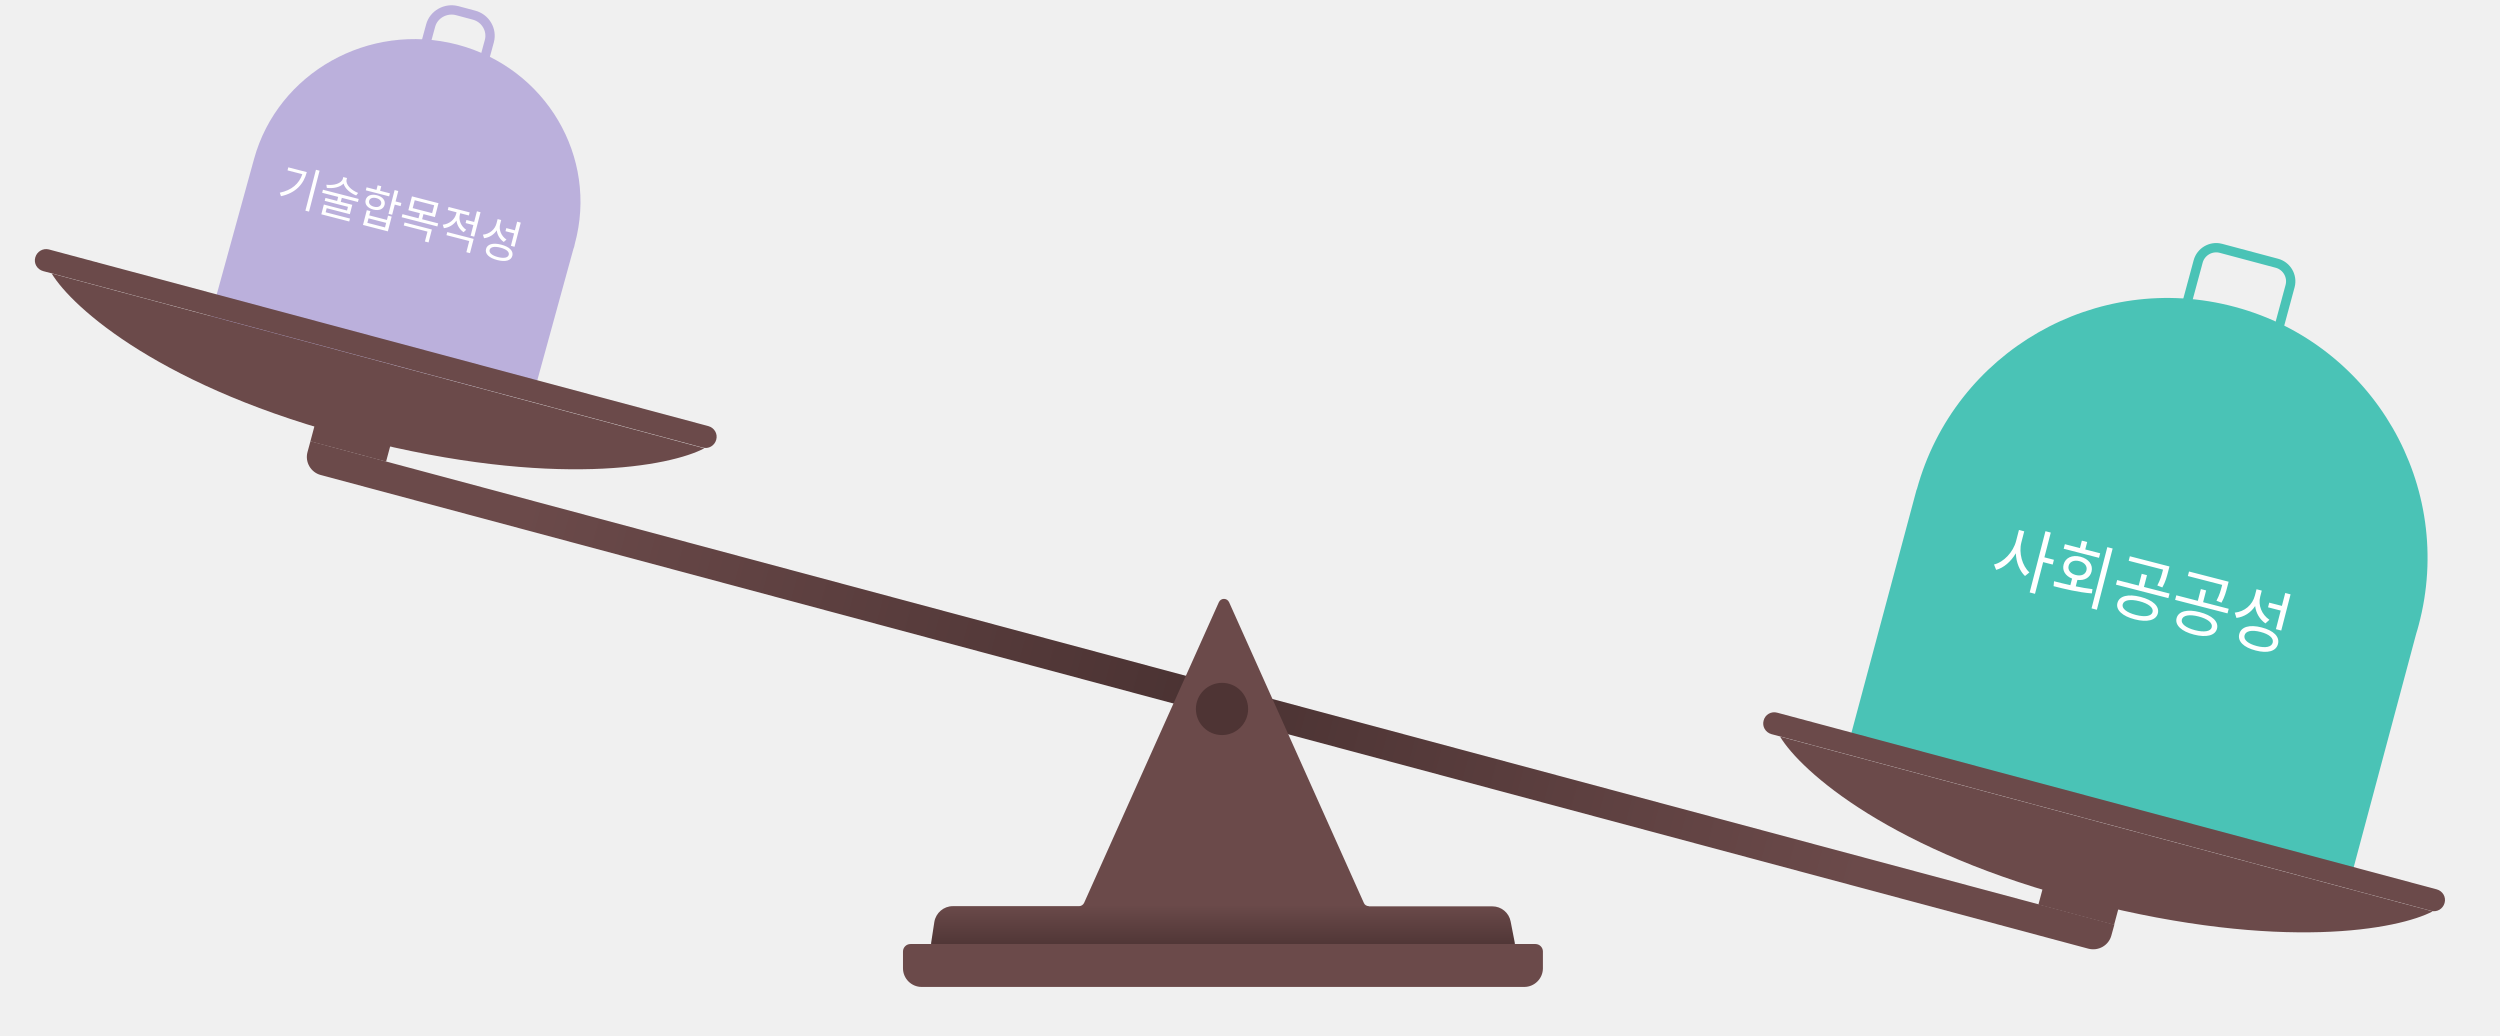
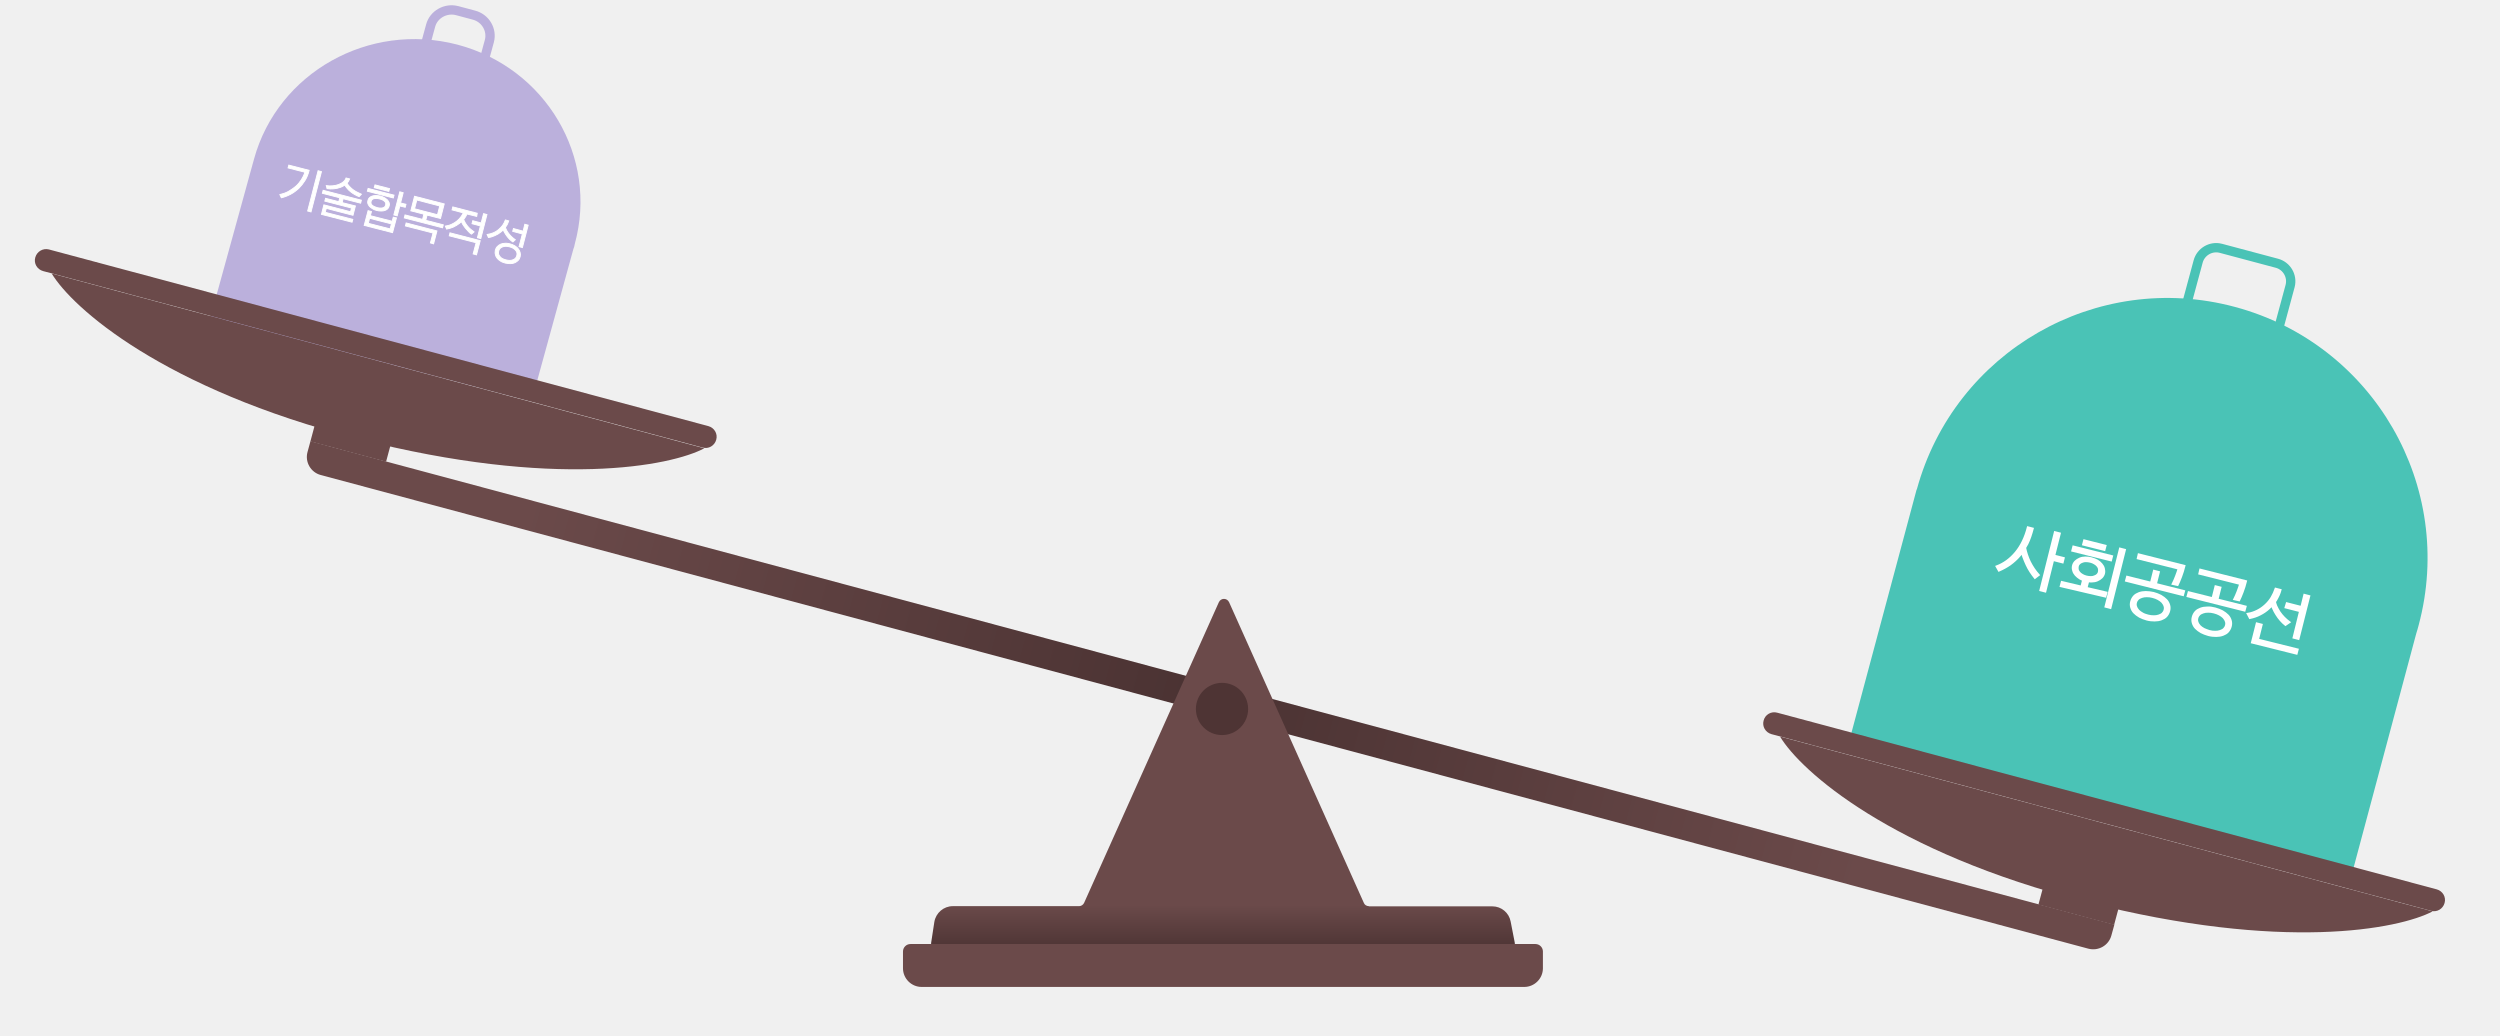
- <svg xmlns="http://www.w3.org/2000/svg" version="1.1" id="Layer_1" x="0px" y="0px" viewBox="0 0 1340 555" style="enable-background:new 0 0 1340 555;">
+ <svg xmlns="http://www.w3.org/2000/svg" version="1.1" id="Layer_1" x="0px" y="0px" viewBox="0 0 1340 555" style="enable-background:new 0 0 1340 555;" xml:space="preserve">
  <style type="text/css">
	.st0{fill-rule:evenodd;clip-rule:evenodd;fill:#4AC3B6;}
	.st1{fill:none;stroke:#4AC3B6;stroke-width:5;stroke-miterlimit:10;}
	.st2{fill:url(#SVGID_1_);}
	.st3{fill:#6B4A4A;}
	.st4{fill-rule:evenodd;clip-rule:evenodd;fill:#BBB0DC;}
	.st5{fill:none;stroke:#BBB0DC;stroke-width:5;stroke-miterlimit:10;}
	.st6{fill-rule:evenodd;clip-rule:evenodd;fill:url(#SVGID_2_);}
	.st7{fill:#4E3434;}
+ 	.st8{enable-background:new    ;}
+ 	.st9{fill:#FFFFFF;stroke:#FFFFFF;stroke-width:0.5;stroke-miterlimit:10;}
+ 	.st10{fill:#FFFFFF;stroke:#FFFFFF;stroke-miterlimit:10;}
</style>
-   <path class="st0" d="M1295.1,339.6c0.5-1.5,0.9-3,1.3-4.5c19.9-74.3-24.2-150.7-98.5-170.6c-74.1-19.9-150.3,23.9-170.5,97.9h-0.1 L991,397.9l269.2,72.1L1295.1,339.6z" />
+   <path class="st0" d="M1295.1,339.6c0.5-1.5,0.9-3,1.3-4.5c19.9-74.3-24.2-150.7-98.5-170.6c-74.1-19.9-150.3,23.9-170.5,97.9h-0.1  L991,397.9l269.2,72.1L1295.1,339.6z" />
  <path class="st1" d="M1170.9,167.2l7.3-27c1.4-5.3,6.9-8.5,12.2-7.1l30,8c5.3,1.4,8.5,6.9,7.1,12.2l-7.3,27" />
-   <linearGradient id="SVGID_1_" gradientUnits="userSpaceOnUse" x1="996.971" y1="-383.373" x2="280.737" y2="-191.458" gradientTransform="matrix(1 0 0 -1 0 84)">
+   <linearGradient id="SVGID_1_" gradientUnits="userSpaceOnUse" x1="996.971" y1="995.373" x2="280.737" y2="803.458" gradientTransform="matrix(1 0 0 1 0 -528)">
    <stop offset="0" style="stop-color:#6B4A4A" />
    <stop offset="0.488" style="stop-color:#4A3232" />
    <stop offset="1" style="stop-color:#6B4A4A" />
  </linearGradient>
-   <path class="st2" d="M166.4,236.5l966.9,259.1l-1.6,5.8c-1.4,5.3-6.9,8.5-12.3,7.1L171.9,254.6c-5.3-1.4-8.5-6.9-7.1-12.2 L166.4,236.5z" />
+   <path class="st2" d="M166.4,236.5l966.9,259.1l-1.6,5.8c-1.4,5.3-6.9,8.5-12.3,7.1L171.9,254.6c-5.3-1.4-8.5-6.9-7.1-12.2  L166.4,236.5z" />
  <g>
-     <rect x="1109.2" y="464.5" transform="matrix(0.2588 -0.9659 0.9659 0.2588 356.8602 1436.029)" class="st3" width="10" height="42" />
+     <rect x="1109.2" y="464.5" transform="matrix(0.2588 -0.9659 0.9659 0.2588 356.8763 1436.026)" class="st3" width="10" height="42" />
    <g>
      <path class="st3" d="M1118.6,483.5c-105.1-26.8-153.5-70.3-164.5-88.7l349.8,93.7C1285.9,498,1223.7,510.3,1118.6,483.5z" />
    </g>
  </g>
-   <path class="st3" d="M952.6,382l353.5,94.7c3.2,0.9,5.1,4.1,4.2,7.3l0,0c-0.9,3.2-4.1,5.1-7.3,4.2l-353.5-94.7 c-3.2-0.9-5.1-4.1-4.2-7.3l0,0C946.1,383,949.4,381.1,952.6,382z" />
-   <path class="st4" d="M307.3,133.6c0.4-0.9,0.6-1.8,0.8-2.9c12.7-46.5-15.5-94.3-63-106.8c-47.4-12.3-96.1,15-108.9,61.2l0,0 L112.8,170l172.1,45.1L307.3,133.6z" />
+   <path class="st3" d="M952.6,382l353.5,94.7c3.2,0.9,5.1,4.1,4.2,7.3l0,0c-0.9,3.2-4.1,5.1-7.3,4.2l-353.5-94.7  c-3.2-0.9-5.1-4.1-4.2-7.3l0,0C946.1,383,949.4,381.1,952.6,382z" />
+   <path class="st4" d="M307.3,133.6c0.4-0.9,0.6-1.8,0.8-2.9c12.7-46.5-15.5-94.3-63-106.8c-47.4-12.3-96.1,15-108.9,61.2l0,0  L112.8,170l172.1,45.1L307.3,133.6z" />
  <path class="st5" d="M227.5,25.9l3.3-12.1c1.6-6.1,8.1-9.7,14.2-8.1l9,2.4c6.2,1.6,9.9,7.9,8.3,13.9L259,34.1" />
  <g>
-     <rect x="182.9" y="216.2" transform="matrix(0.2588 -0.9659 0.9659 0.2588 -89.7978 357.2827)" class="st3" width="10" height="42" />
+     <rect x="182.9" y="216.2" transform="matrix(0.2588 -0.9659 0.9659 0.2588 -89.7953 357.3329)" class="st3" width="10" height="42" />
    <g>
      <path class="st3" d="M192.3,235.3C87.2,208.4,38.8,165,27.7,146.6l349.8,93.7C359.6,249.8,297.4,262.1,192.3,235.3z" />
    </g>
  </g>
-   <path class="st3" d="M26.2,133.7l353.5,94.7c3.2,0.9,5.1,4.1,4.2,7.3l0,0c-0.9,3.2-4.1,5.1-7.3,4.2L23.1,145.3 c-3.2-0.9-5.1-4.1-4.2-7.3l0,0C19.8,134.8,23,132.9,26.2,133.7z" />
-   <linearGradient id="SVGID_2_" gradientUnits="userSpaceOnUse" x1="655.514" y1="-237" x2="655.514" y2="-424.8" gradientTransform="matrix(1 0 0 -1 0 84)">
+   <path class="st3" d="M26.2,133.7l353.5,94.7c3.2,0.9,5.1,4.1,4.2,7.3l0,0c-0.9,3.2-4.1,5.1-7.3,4.2L23.1,145.3  c-3.2-0.9-5.1-4.1-4.2-7.3l0,0C19.8,134.8,23,132.9,26.2,133.7z" />
+   <linearGradient id="SVGID_2_" gradientUnits="userSpaceOnUse" x1="655.514" y1="849" x2="655.514" y2="1036.8" gradientTransform="matrix(1 0 0 1 0 -528)">
    <stop offset="0.873" style="stop-color:#6B4A4A" />
    <stop offset="1" style="stop-color:#4D3434" />
  </linearGradient>
-   <path class="st6" d="M733.7,485.7c-1.2,0-2.3-0.7-2.7-1.8l-72.2-161.1c-1.1-2.4-4.4-2.4-5.5,0l-72.2,161.1c-0.5,1.1-1.6,1.8-2.7,1.8 h-67.7c-4.9,0-9.1,3.6-9.9,8.5l-1.7,11.1c-0.3,1.8,1.1,3.5,3,3.5H809c1.9,0,3.3-1.7,2.9-3.6l-2.2-11.3c-0.9-4.7-5-8.1-9.8-8.1h-66.2 V485.7z" />
+   <path class="st6" d="M733.7,485.7c-1.2,0-2.3-0.7-2.7-1.8l-72.2-161.1c-1.1-2.4-4.4-2.4-5.5,0l-72.2,161.1c-0.5,1.1-1.6,1.8-2.7,1.8  h-67.7c-4.9,0-9.1,3.6-9.9,8.5l-1.7,11.1c-0.3,1.8,1.1,3.5,3,3.5H809c1.9,0,3.3-1.7,2.9-3.6l-2.2-11.3c-0.9-4.7-5-8.1-9.8-8.1h-66.2  V485.7z" />
  <circle class="st7" cx="655" cy="380" r="14" />
  <path class="st3" d="M484,510c0-2.2,1.8-4,4-4h335c2.2,0,4,1.8,4,4v9c0,5.5-4.5,10-10,10H494c-5.5,0-10-4.5-10-10V510z" />
-   <text style="fill: rgb(255, 255, 255); font-family: Roboto; font-size: 36px; white-space: pre;" transform="matrix(0.65094, 0.167955, -0.173654, 0.673025, 134.8003, -129.4728)" x="106.166" y="324.48">기술합목적성</text>
-   <text style="fill: rgb(255, 255, 255); font-family: Roboto; font-size: 36px; white-space: pre;" transform="matrix(0.957406, 0.246673, -0.259623, 1.007655, 164.3807, -48.93676)" x="973.22" y="116.813">사회공공성</text>
+   <g class="st8">
+     <path class="st9" d="M154.8,88.5l10.9,2.8c-0.5,2-1.2,3.8-2.2,5.4c-1,1.6-2.1,3-3.4,4.3c-1.3,1.2-2.8,2.3-4.3,3.1s-3.2,1.5-5,1.9   l-0.8-1.7c1.6-0.4,3.2-0.9,4.6-1.7s2.7-1.7,3.9-2.7c1.2-1,2.1-2.2,3-3.5c0.8-1.3,1.5-2.6,1.9-4.1l-9-2.3L154.8,88.5z M164.9,113.1   l5.6-21.6l1.8,0.5l-5.6,21.6L164.9,113.1z" />
+     <path class="st9" d="M172.3,114.9l1.3-5.1l14.3,3.7l0.5-2l-14.3-3.7l0.4-1.5l7.1,1.8l0.5-2.1l-9.3-2.4l0.4-1.6l20.5,5.3l-0.4,1.6   l-9.4-2.4l-0.5,2.1l7.1,1.8l-1.3,5l-14.3-3.7l-0.6,2.1l14.8,3.8l-0.4,1.5L172.3,114.9z M192.5,105.4c-0.8-0.3-1.5-0.6-2.3-1.1   c-0.7-0.4-1.5-0.9-2.1-1.4c-0.7-0.5-1.3-1.1-1.9-1.8c-0.5-0.6-1-1.2-1.4-1.9c-0.7,0.5-1.5,0.9-2.3,1.2c-1.1,0.4-2.3,0.7-3.6,0.8   c-1.3,0.1-2.5,0.1-3.6-0.1l-0.4-1.6c1.1,0.2,2.3,0.2,3.4,0.1c1.1-0.1,2.2-0.3,3.2-0.7s1.8-0.8,2.5-1.4c0.7-0.6,1.2-1.3,1.5-2.1   l1.9,0.5c-0.3,0.8-0.7,1.6-1.4,2.2c0.3,0.6,0.7,1.2,1.2,1.7c0.5,0.6,1.1,1.1,1.8,1.7c0.7,0.5,1.4,1,2.2,1.4   c0.8,0.4,1.6,0.8,2.5,1.2L192.5,105.4z" />
+     <path class="st9" d="M212.5,116.8l-2.1,7.9l-15.2-3.9l2.1-7.9l1.8,0.5l-0.6,2.2l11.7,3l0.6-2.2L212.5,116.8z M196.9,102.5l0.4-1.5   l13.9,3.6l-0.4,1.5L196.9,102.5z M201.9,112.8c-0.8-0.2-1.6-0.5-2.2-0.9c-0.6-0.4-1.2-0.8-1.6-1.2c-0.4-0.5-0.7-1-0.9-1.5   c-0.2-0.5-0.2-1.1,0-1.7c0.1-0.6,0.4-1.1,0.8-1.5c0.4-0.4,0.9-0.7,1.5-0.9c0.6-0.2,1.2-0.3,2-0.3c0.7,0,1.5,0.1,2.4,0.3   c0.8,0.2,1.6,0.5,2.2,0.9c0.6,0.4,1.2,0.8,1.6,1.2c0.4,0.5,0.7,1,0.9,1.5c0.2,0.5,0.2,1.1,0,1.7s-0.4,1.1-0.8,1.5   c-0.4,0.4-0.9,0.7-1.5,0.9c-0.6,0.2-1.2,0.3-2,0.3C203.5,113.1,202.7,113,201.9,112.8z M209.1,122.7l0.7-2.7l-11.7-3l-0.7,2.7   L209.1,122.7z M202.2,111.3c1.2,0.3,2.2,0.3,3,0.1c0.8-0.2,1.3-0.7,1.5-1.5s0-1.5-0.6-2c-0.6-0.6-1.5-1-2.7-1.3   c-1.2-0.3-2.2-0.3-3-0.1c-0.8,0.2-1.3,0.7-1.5,1.5s0,1.5,0.6,2C200.2,110.6,201.1,111,202.2,111.3z M200.6,100.6l0.4-1.5l7.8,2   l-0.4,1.5L200.6,100.6z M211.1,115.2l3.2-12.4l1.8,0.5l-1.4,5.5l2.9,0.7l-0.4,1.6l-2.9-0.7l-1.4,5.3L211.1,115.2z" />
+     <path class="st9" d="M228.9,115.3l-0.7,2.8l9.4,2.4l-0.4,1.6l-20.5-5.3l0.4-1.6l9.4,2.4l0.7-2.8l-7-1.8l2-7.8l15.9,4.1l-2,7.8   L228.9,115.3z M230.7,130.2l1.4-5.3l-14.8-3.8l0.4-1.6l16.5,4.3l-1.8,6.9L230.7,130.2z M222.2,111.9l12.3,3.2l1.2-4.7l-12.3-3.2   L222.2,111.9z" />
+     <path class="st9" d="M255.5,116l-5.2-1.3c-0.3,0.8-0.8,1.6-1.3,2.3c-0.2,0.2-0.3,0.4-0.5,0.6c0.5,1.3,1.2,2.5,2.1,3.6   c1,1.2,2.2,2.2,3.5,3.1l-1.4,1.2c-0.6-0.4-1.2-0.9-1.7-1.5c-0.6-0.6-1.1-1.2-1.6-1.8c-0.5-0.6-0.9-1.3-1.4-2   c-0.3-0.5-0.5-1-0.7-1.4c-0.3,0.3-0.7,0.6-1,0.9c-1,0.8-2.1,1.4-3.3,2c-1.2,0.5-2.4,0.9-3.6,1.1l-0.7-1.6c1.2-0.2,2.4-0.5,3.4-1   c1.1-0.5,2.1-1.1,2.9-1.8c0.9-0.7,1.6-1.5,2.3-2.5c0.4-0.6,0.7-1.1,1-1.8l-6-1.6l0.4-1.6l13.1,3.4L255.5,116z M253.6,136.1l1.6-6   l-14.4-3.7l0.4-1.6l16.2,4.2l-2,7.6L253.6,136.1z M253.4,118.3l4.5,1.2l1.3-5l1.8,0.5l-3.3,12.9l-1.8-0.5l1.6-6.3l-4.5-1.2   L253.4,118.3z" />
+     <path class="st9" d="M274.9,129.7c-0.6-0.4-1.2-0.9-1.8-1.5c-0.6-0.6-1.1-1.2-1.6-1.9c-0.5-0.7-0.9-1.4-1.3-2.1   c-0.2-0.3-0.3-0.7-0.4-1c-0.4,0.4-0.9,0.8-1.4,1.2c-1,0.8-2,1.4-3.2,1.9c-1.1,0.5-2.3,0.9-3.4,1l-0.7-1.6c1.2-0.2,2.2-0.5,3.3-0.9   c1-0.4,2-1,2.8-1.7c0.8-0.7,1.6-1.5,2.2-2.3c0.6-0.9,1.1-1.8,1.5-2.9l1.8,0.5c-0.4,1.2-0.9,2.3-1.7,3.3c0,0.1-0.1,0.1-0.1,0.2   c0.4,1.2,1,2.3,1.8,3.3c1,1.3,2.2,2.4,3.5,3.3L274.9,129.7z M273.4,130.7c1,0.3,1.8,0.6,2.6,1.1c0.7,0.5,1.4,1,1.8,1.6   c0.5,0.6,0.8,1.3,1,2c0.2,0.7,0.2,1.4,0,2.2c-0.2,0.7-0.5,1.4-1,1.9c-0.5,0.5-1.1,1-1.8,1.3c-0.7,0.3-1.5,0.5-2.4,0.5   c-0.9,0-1.8-0.1-2.8-0.3c-1-0.3-1.9-0.6-2.6-1.1c-0.8-0.5-1.4-1-1.8-1.6c-0.5-0.6-0.8-1.3-0.9-2c-0.2-0.7-0.1-1.4,0-2.2   c0.2-0.7,0.5-1.4,1-1.9c0.5-0.5,1.1-1,1.8-1.3c0.7-0.3,1.5-0.5,2.4-0.5C271.5,130.3,272.4,130.5,273.4,130.7z M271.2,139.3   c1.5,0.4,2.8,0.4,3.9-0.1c1-0.4,1.7-1.2,1.9-2.2c0.3-1,0.1-2-0.6-2.8c-0.7-0.9-1.8-1.5-3.3-1.9c-1.5-0.4-2.8-0.4-3.9,0.1   c-1,0.4-1.7,1.2-1.9,2.2c-0.3,1-0.1,2,0.6,2.8C268.5,138.3,269.6,138.9,271.2,139.3z M275.2,122.5l5.2,1.4l0.9-3.7l1.8,0.5l-3.1,12   l-1.8-0.5l1.8-6.8l-5.2-1.4L275.2,122.5z" />
+   </g>
+   <g class="st8">
+     <path class="st10" d="M1090.7,309.8c-0.8-1-1.6-2.1-2.4-3.3c-0.8-1.2-1.5-2.5-2.1-3.8c-0.6-1.3-1.2-2.7-1.7-4.1   c-0.3-0.8-0.5-1.5-0.7-2.3c-0.4,0.5-0.8,1-1.2,1.5c-1.5,1.8-3.3,3.4-5.2,4.8c-1.9,1.3-3.9,2.4-6,3.3l-1.3-2.3c4-1.5,7.4-4,10.3-7.5   c2.9-3.5,5.1-8,6.5-13.5l2.7,0.7c-0.8,3-1.7,5.8-2.9,8.2c-0.4,0.7-0.8,1.4-1.2,2.1c0.5,2.5,1.3,5,2.5,7.5c1.3,2.6,2.9,5,4.8,7.1   L1090.7,309.8z M1093.6,316.4l7.8-31.2l2.7,0.7l-3,11.9l5.1,1.3l-0.6,2.4l-5.1-1.3l-4.2,16.9L1093.6,316.4z" />
+     <path class="st10" d="M1110.7,295.2l0.6-2.3l20.8,5.2l-0.6,2.3L1110.7,295.2z M1128.6,292.5l-0.6,2.3l-11.5-2.9l0.6-2.3   L1128.6,292.5z M1104.5,314.2l0.6-2.3l10.5,2.5l0.9-3.5c-0.6-0.2-1.2-0.5-1.7-0.8c-0.9-0.6-1.7-1.2-2.3-1.9   c-0.6-0.7-1.1-1.5-1.3-2.4c-0.3-0.9-0.3-1.7-0.1-2.6c0.2-0.9,0.7-1.7,1.3-2.3c0.6-0.6,1.4-1.1,2.3-1.5c0.9-0.4,1.9-0.6,3-0.6   c1.1,0,2.2,0.1,3.3,0.4c1.1,0.3,2.1,0.7,3.1,1.2c0.9,0.5,1.7,1.2,2.3,1.9c0.6,0.7,1.1,1.5,1.3,2.4s0.3,1.7,0.1,2.6   c-0.2,0.9-0.7,1.7-1.3,2.3c-0.6,0.6-1.4,1.1-2.3,1.5c-0.9,0.4-1.9,0.6-3,0.6c-0.6,0-1.3,0-1.9-0.1l-0.9,3.5l10.7,2.5l-0.6,2.2   L1104.5,314.2z M1118.3,309c0.8,0.2,1.6,0.3,2.4,0.3c0.7,0,1.4-0.1,2-0.4c0.6-0.2,1.1-0.5,1.5-0.9c0.4-0.4,0.7-0.9,0.8-1.5   c0.1-0.6,0.1-1.1,0-1.7c-0.1-0.5-0.4-1-0.8-1.5c-0.4-0.5-0.9-0.9-1.6-1.3c-0.6-0.4-1.4-0.7-2.2-0.9c-0.8-0.2-1.6-0.3-2.4-0.3   c-0.7,0-1.4,0.1-2,0.4c-0.6,0.2-1.1,0.5-1.5,0.9c-0.4,0.4-0.7,0.9-0.8,1.5c-0.1,0.6-0.1,1.1,0,1.7c0.1,0.5,0.4,1,0.8,1.5   c0.4,0.5,0.9,0.9,1.6,1.3C1116.7,308.5,1117.5,308.8,1118.3,309z M1128.5,325.2l7.8-31.2l2.7,0.7l-7.8,31.2L1128.5,325.2z" />
+     <path class="st10" d="M1164.5,313c0.3-0.6,0.6-1.2,0.9-1.9s0.6-1.4,0.9-2.2c0.3-0.7,0.5-1.5,0.8-2.2s0.4-1.4,0.6-1.9l-21.9-5.5   l0.5-2.2l24.6,6.2c-0.5,2-1.1,4-1.8,5.8c-0.7,1.8-1.3,3.3-1.9,4.5L1164.5,313z M1152.9,312.3l1.6-6.4l2.7,0.7l-1.6,6.4l15.1,3.8   l-0.6,2.2l-30.6-7.7l0.6-2.2L1152.9,312.3z M1154.3,317.8c1.4,0.4,2.8,0.9,3.9,1.5c1.2,0.7,2.1,1.4,2.9,2.2   c0.8,0.8,1.3,1.8,1.6,2.8c0.3,1,0.3,2.1,0,3.2c-0.3,1.1-0.8,2-1.5,2.8c-0.7,0.8-1.7,1.3-2.7,1.7c-1.1,0.4-2.3,0.6-3.6,0.6   c-1.3,0-2.7-0.1-4.2-0.5c-1.4-0.4-2.8-0.9-3.9-1.5c-1.2-0.7-2.1-1.4-2.9-2.2c-0.8-0.8-1.3-1.8-1.6-2.8c-0.3-1-0.3-2.1,0-3.2   c0.3-1.1,0.8-2,1.5-2.8c0.7-0.8,1.7-1.3,2.7-1.7c1.1-0.4,2.3-0.6,3.6-0.6C1151.5,317.3,1152.9,317.5,1154.3,317.8z M1151.3,329.9   c1.1,0.3,2.1,0.4,3.1,0.4c1,0,1.9-0.1,2.7-0.4c0.8-0.3,1.5-0.6,2-1.1c0.5-0.5,0.9-1.1,1.1-1.9c0.2-0.8,0.2-1.5-0.1-2.2   c-0.2-0.7-0.7-1.4-1.2-2c-0.6-0.6-1.3-1.1-2.2-1.6c-0.9-0.5-1.8-0.8-2.9-1.1c-1.1-0.3-2.1-0.4-3.1-0.4c-1,0-1.9,0.1-2.7,0.4   c-0.8,0.3-1.5,0.6-2,1.1c-0.5,0.5-0.9,1.1-1.1,1.9c-0.2,0.8-0.2,1.5,0.1,2.2c0.2,0.7,0.7,1.4,1.2,2c0.6,0.6,1.3,1.1,2.2,1.6   C1149.2,329.3,1150.2,329.6,1151.3,329.9z" />
+     <path class="st10" d="M1197.5,321.2c0.3-0.6,0.6-1.2,0.9-1.9c0.3-0.7,0.6-1.4,0.9-2.2c0.3-0.7,0.5-1.5,0.8-2.2   c0.2-0.7,0.4-1.4,0.6-1.9l-21.9-5.5l0.5-2.2l24.6,6.2c-0.5,2-1.1,4-1.8,5.8c-0.7,1.8-1.3,3.3-1.9,4.5L1197.5,321.2z M1185.9,320.6   l1.6-6.4l2.7,0.7l-1.6,6.4l15.1,3.8l-0.6,2.2l-30.6-7.7l0.6-2.2L1185.9,320.6z M1187.3,326.1c1.4,0.4,2.8,0.9,3.9,1.5   c1.2,0.7,2.1,1.4,2.9,2.2c0.8,0.8,1.3,1.8,1.6,2.8c0.3,1,0.3,2.1,0,3.2c-0.3,1.1-0.8,2-1.5,2.8c-0.7,0.8-1.7,1.3-2.7,1.7   c-1.1,0.4-2.3,0.6-3.6,0.6c-1.3,0-2.7-0.1-4.2-0.5c-1.4-0.4-2.8-0.9-3.9-1.5c-1.2-0.7-2.1-1.4-2.9-2.2c-0.8-0.8-1.3-1.8-1.6-2.8   c-0.3-1-0.3-2.1,0-3.2c0.3-1.1,0.8-2,1.5-2.8c0.7-0.8,1.7-1.3,2.7-1.7c1.1-0.4,2.3-0.6,3.6-0.6   C1184.4,325.5,1185.8,325.7,1187.3,326.1z M1184.2,338.2c1.1,0.3,2.1,0.4,3.1,0.4c1,0,1.9-0.1,2.7-0.4c0.8-0.3,1.5-0.6,2-1.1   c0.5-0.5,0.9-1.1,1.1-1.9c0.2-0.8,0.2-1.5-0.1-2.2c-0.2-0.7-0.7-1.4-1.2-2c-0.6-0.6-1.3-1.1-2.2-1.6c-0.9-0.5-1.8-0.8-2.9-1.1   c-1.1-0.3-2.1-0.4-3.1-0.4c-1,0-1.9,0.1-2.7,0.4c-0.8,0.3-1.5,0.6-2,1.1c-0.5,0.5-0.9,1.1-1.1,1.9c-0.2,0.8-0.2,1.5,0.1,2.2   c0.2,0.7,0.7,1.4,1.2,2c0.6,0.6,1.3,1.1,2.2,1.6C1182.2,337.5,1183.2,337.9,1184.2,338.2z" />
+     <path class="st10" d="M1225,335c-0.9-0.7-1.8-1.6-2.6-2.5c-0.9-1-1.6-2-2.3-3.1c-0.7-1.1-1.3-2.2-1.8-3.4c-0.2-0.5-0.4-1-0.6-1.4   c-0.5,0.5-1,1-1.5,1.5c-1.4,1.3-3,2.4-4.8,3.3c-1.7,0.9-3.6,1.5-5.5,1.9l-1.2-2.3c1.9-0.3,3.6-0.9,5.2-1.7c1.6-0.8,3-1.8,4.3-3   c1.3-1.2,2.4-2.5,3.3-4c0.9-1.5,1.6-3.1,2.2-4.8l2.7,0.7c-0.5,2-1.4,3.8-2.4,5.5c-0.2,0.3-0.4,0.6-0.6,0.9c0.2,0.7,0.4,1.5,0.7,2.2   c0.5,1.1,1.1,2.2,1.8,3.3c0.7,1,1.5,2,2.4,2.9c0.9,0.9,1.8,1.7,2.9,2.5L1225,335z M1207,344.4l2.6-10.3l2.7,0.7l-2,8l21.3,5.3   l-0.6,2.3L1207,344.4z M1225.7,323.3l7.8,2l1.6-6.5l2.7,0.7l-5.8,23l-2.7-0.7l3.5-14.2l-7.8-2L1225.7,323.3z" />
+   </g>
</svg>
